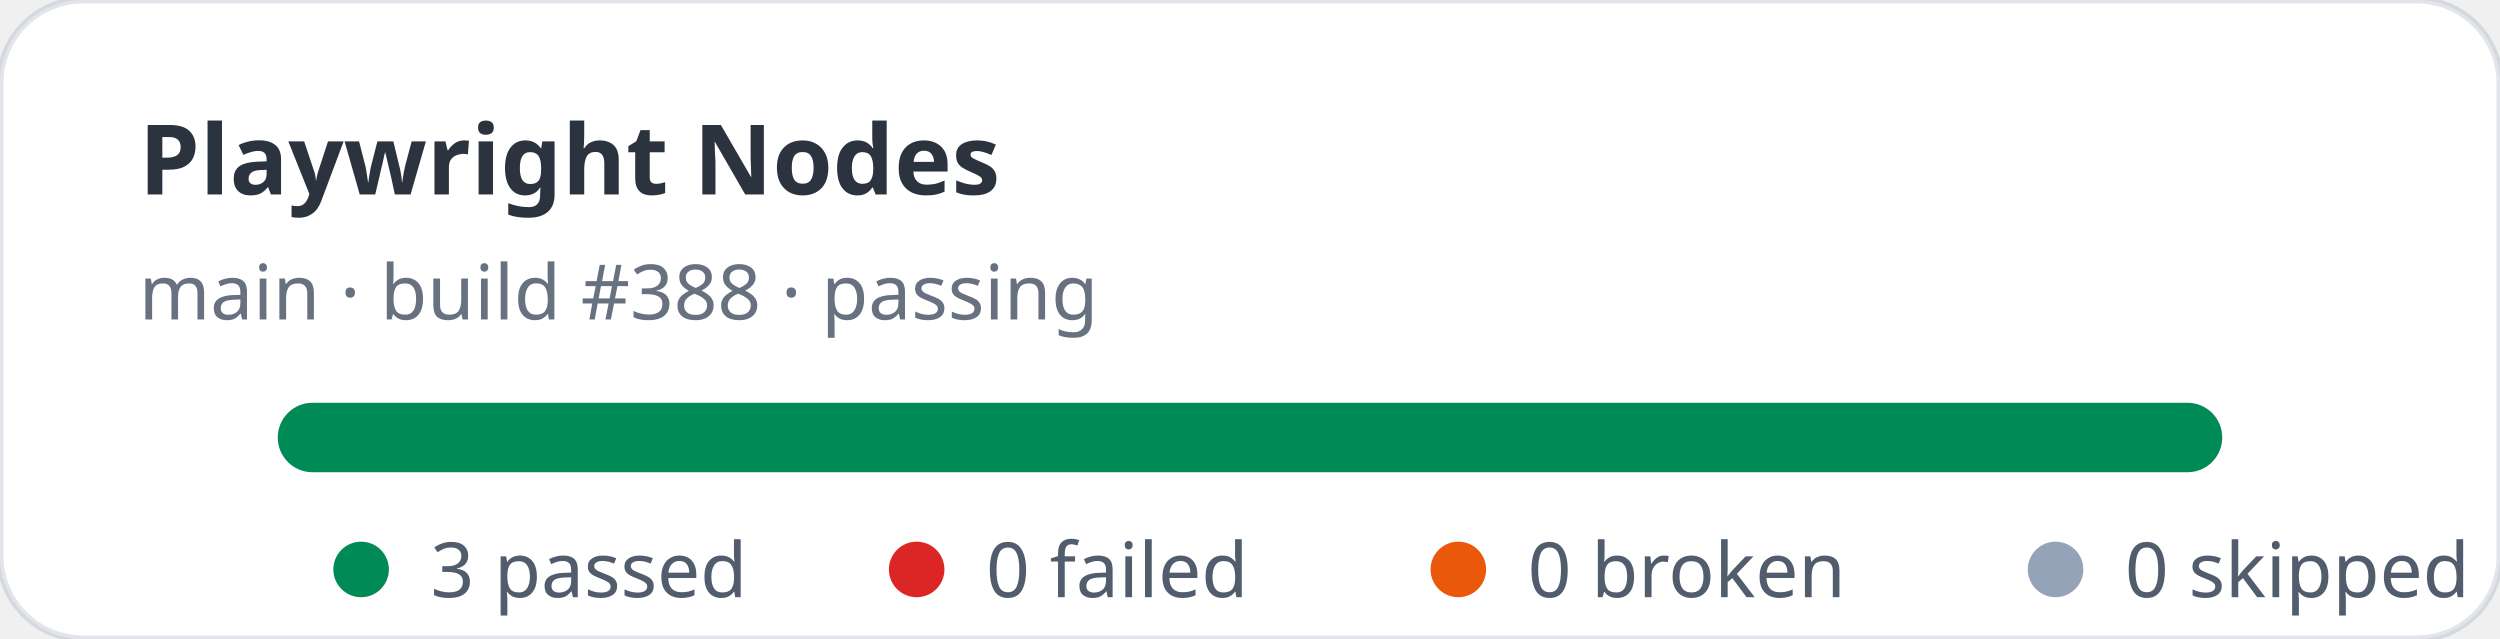
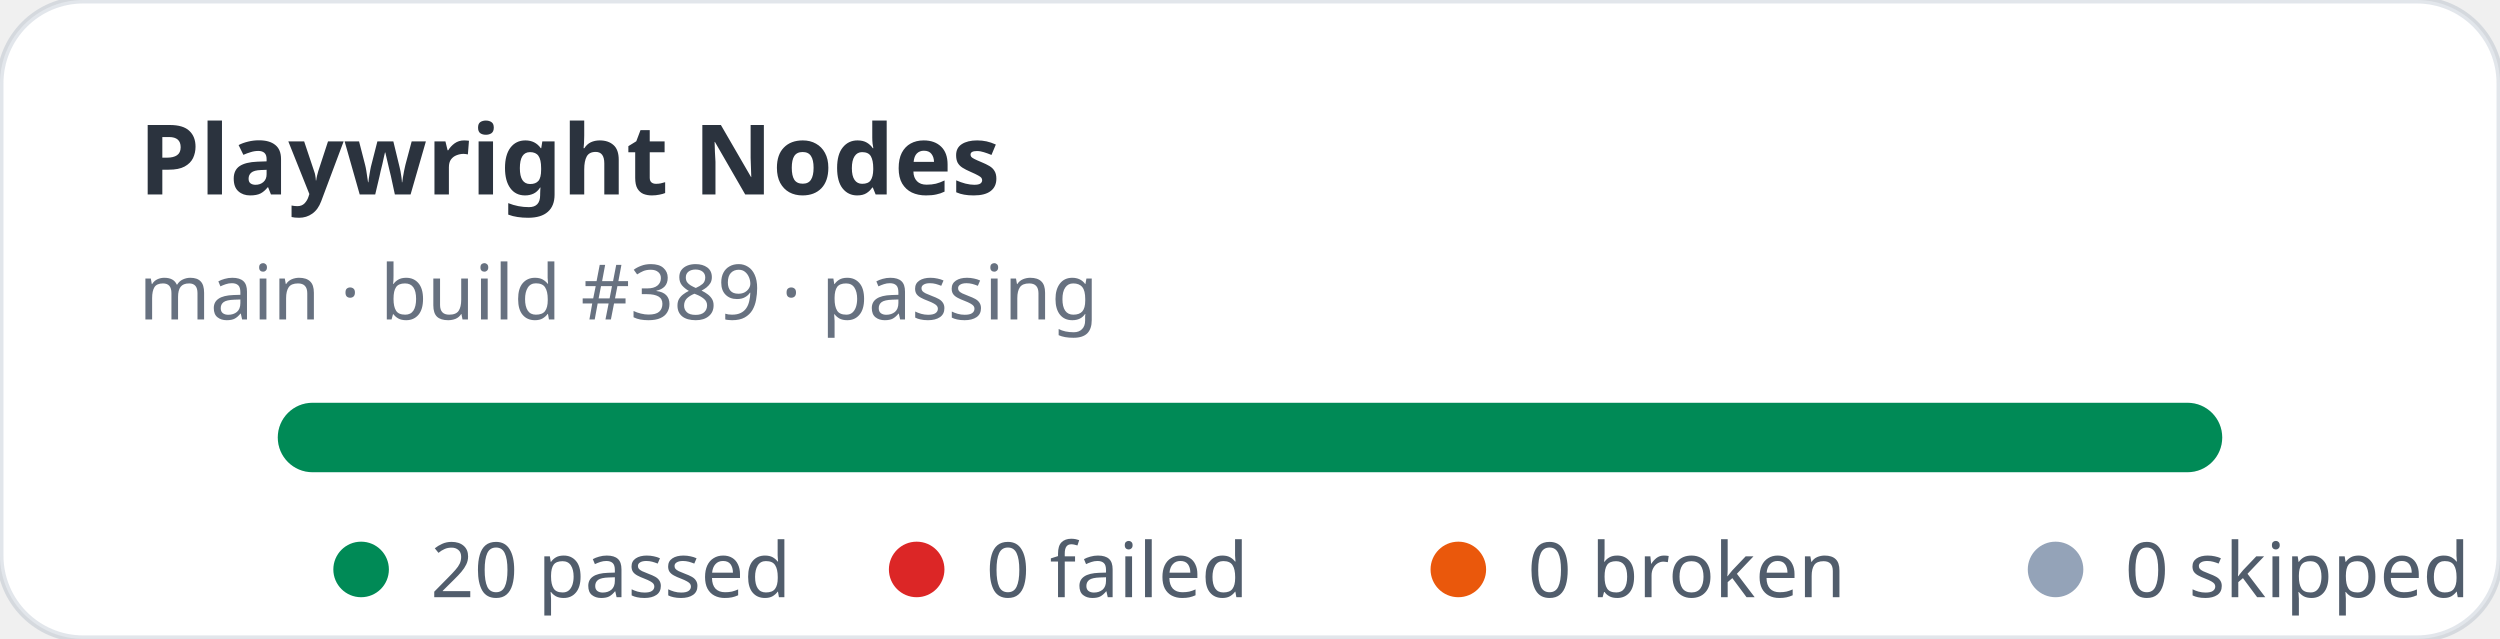
- <svg xmlns="http://www.w3.org/2000/svg" width="360" height="92" viewBox="0 0 360 92" role="img" aria-label="Playwright Nodes stats: 3 passed, 0 failed">
+ <svg xmlns="http://www.w3.org/2000/svg" width="360" height="92" viewBox="0 0 360 92" role="img" aria-label="Playwright Nodes stats: 20 passed, 0 failed">
  <rect width="360" height="92" rx="12" fill="#ffffff" stroke="rgba(11,48,86,0.12)" />
  <text x="20" y="28" fill="rgba(1,10,24,0.83)" font-family="ui-sans-serif,system-ui,sans-serif" font-size="14" font-weight="700">Playwright Nodes</text>
-   <text x="20" y="46" fill="rgba(2,19,44,0.6)" font-family="ui-sans-serif,system-ui,sans-serif" font-size="11">main · build #388 · passing</text>
+   <text x="20" y="46" fill="rgba(2,19,44,0.6)" font-family="ui-sans-serif,system-ui,sans-serif" font-size="11">main · build #389 · passing</text>
  <rect x="40" y="58" width="280" height="10" rx="5" fill="#e2e8f0" />
  <rect x="40" y="58" width="280" height="10" rx="5" fill="#008a56" />
  <g font-family="ui-sans-serif,system-ui,sans-serif" font-size="11" fill="rgba(1,18,40,0.68)">
    <circle cx="52" cy="82" r="4" fill="#008a56" />
-     <text x="62" y="86">3 passed</text>
+     <text x="62" y="86">20 passed</text>
    <circle cx="132" cy="82" r="4" fill="#dc2626" />
    <text x="142" y="86">0 failed</text>
    <circle cx="210" cy="82" r="4" fill="#ea580c" />
    <text x="220" y="86">0 broken</text>
    <circle cx="296" cy="82" r="4" fill="#94a3b8" />
    <text x="306" y="86">0 skipped</text>
  </g>
</svg>
